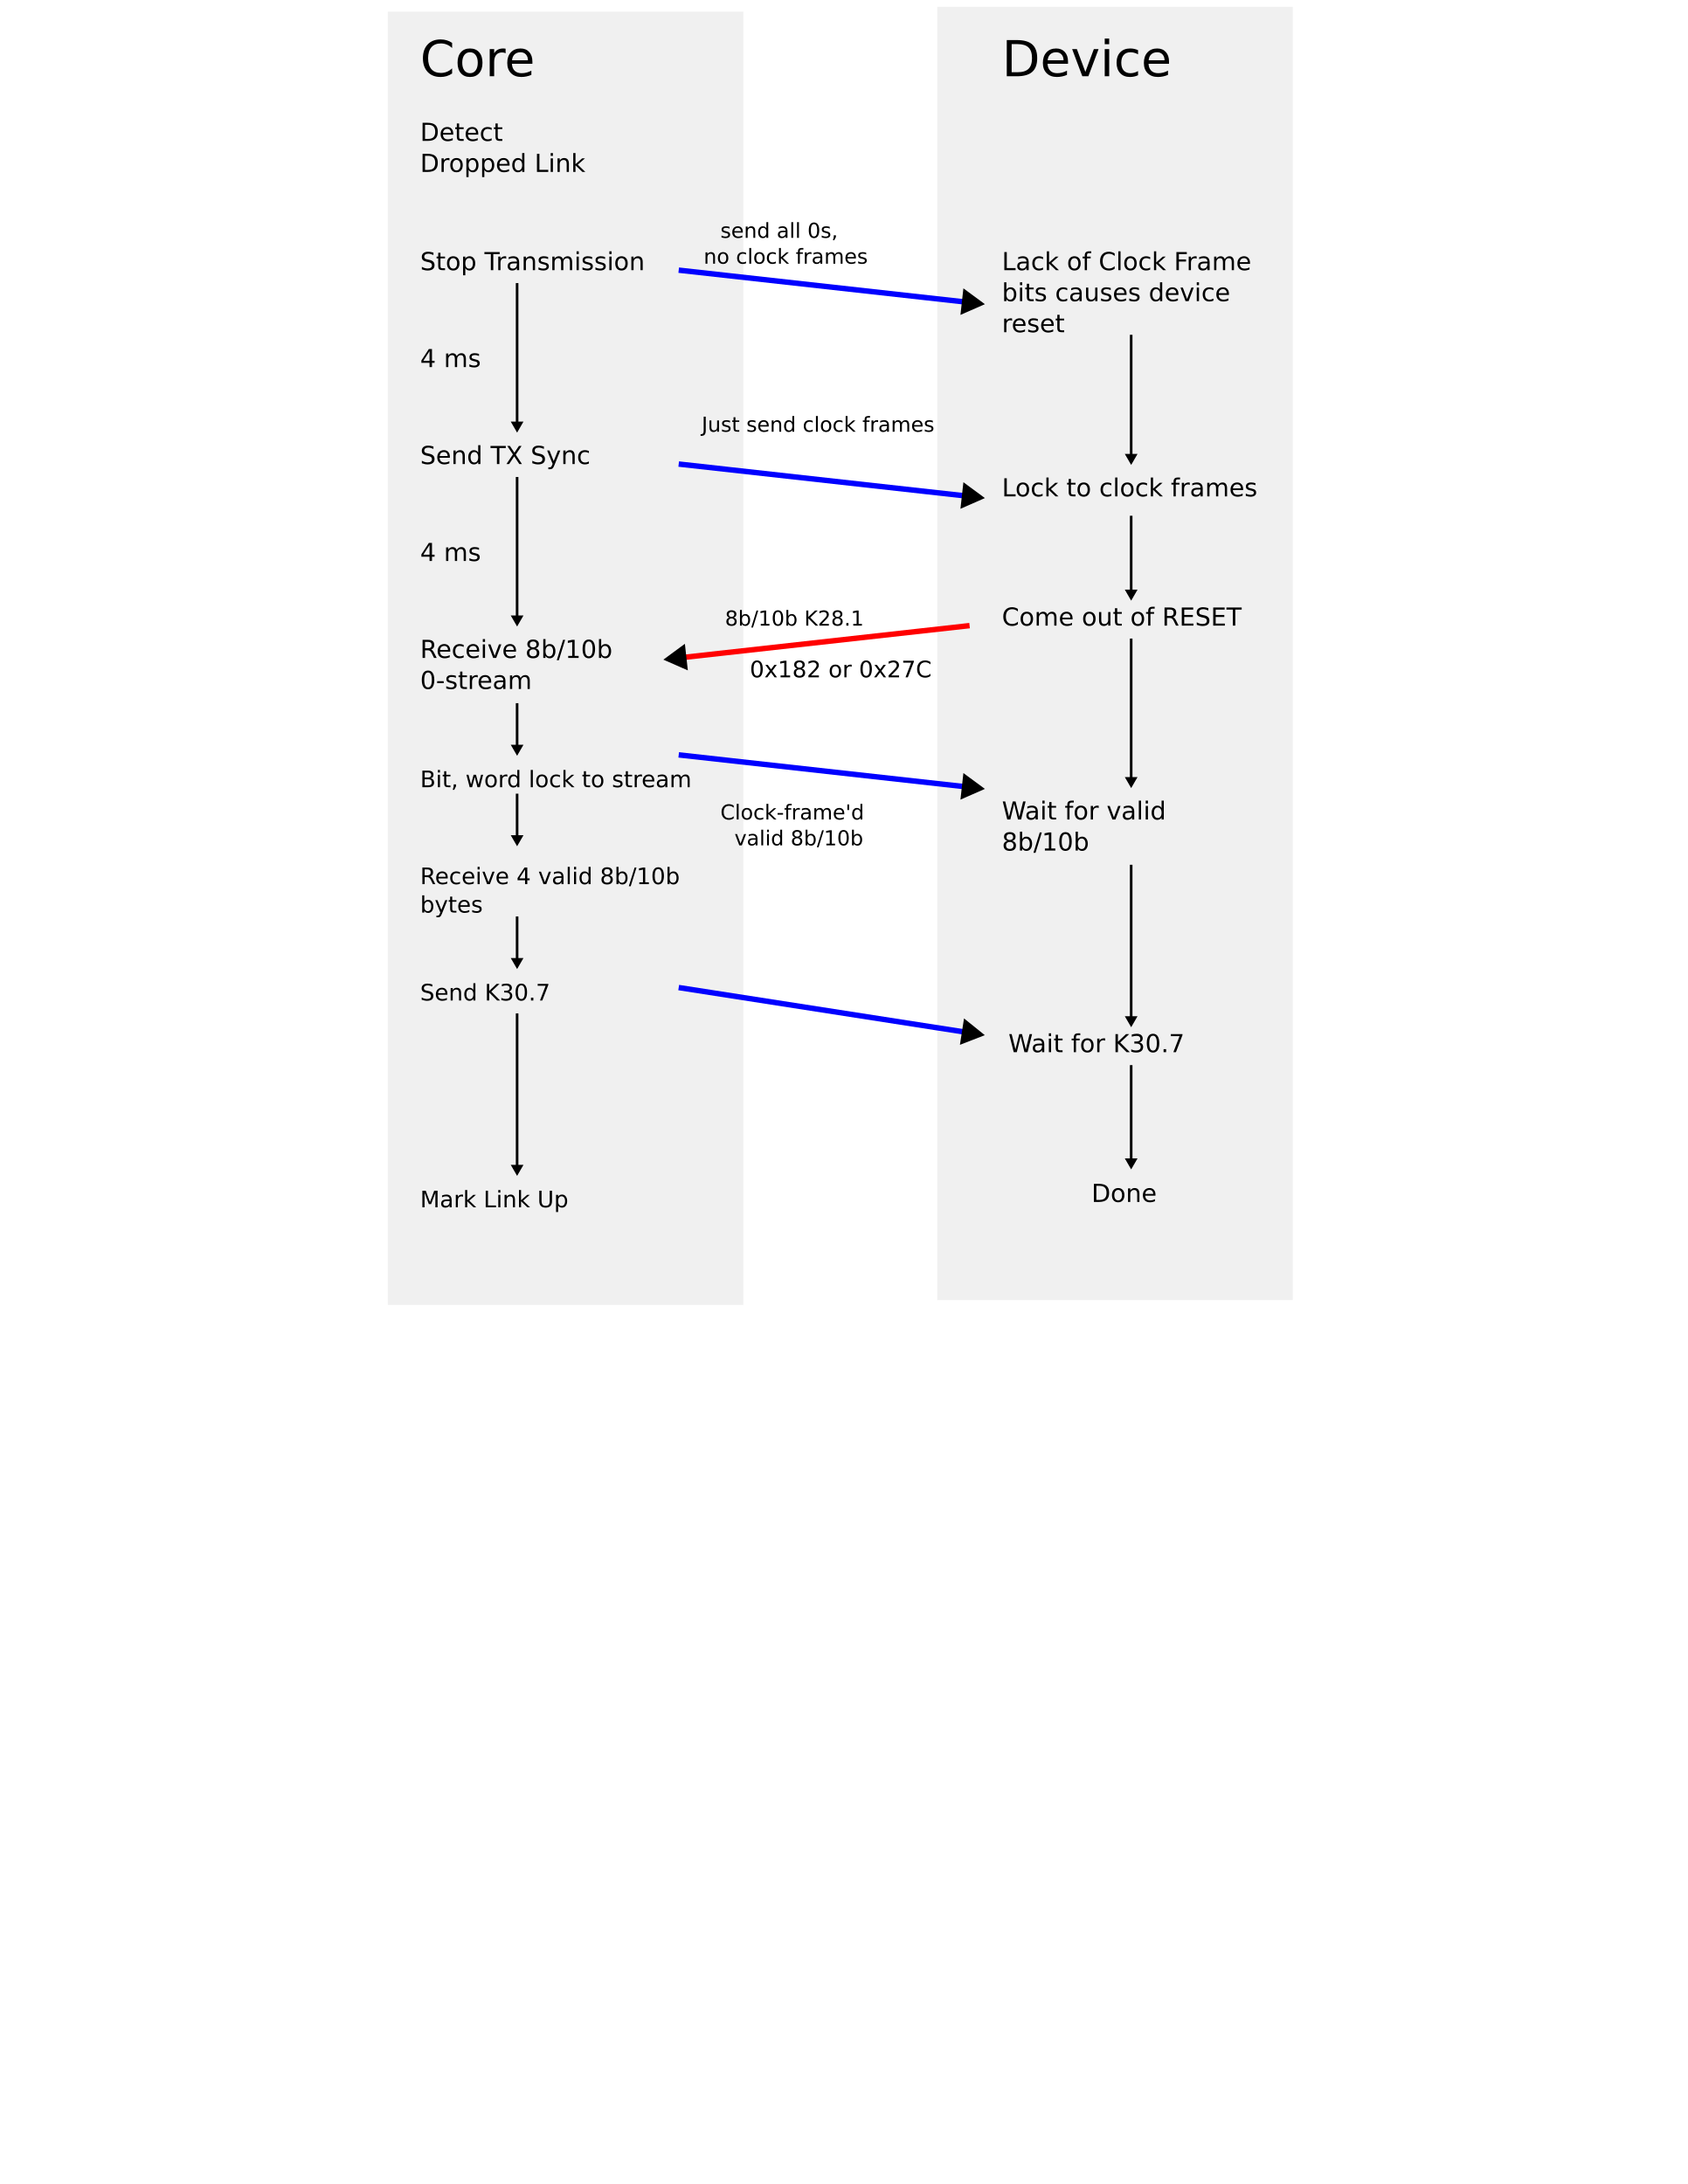
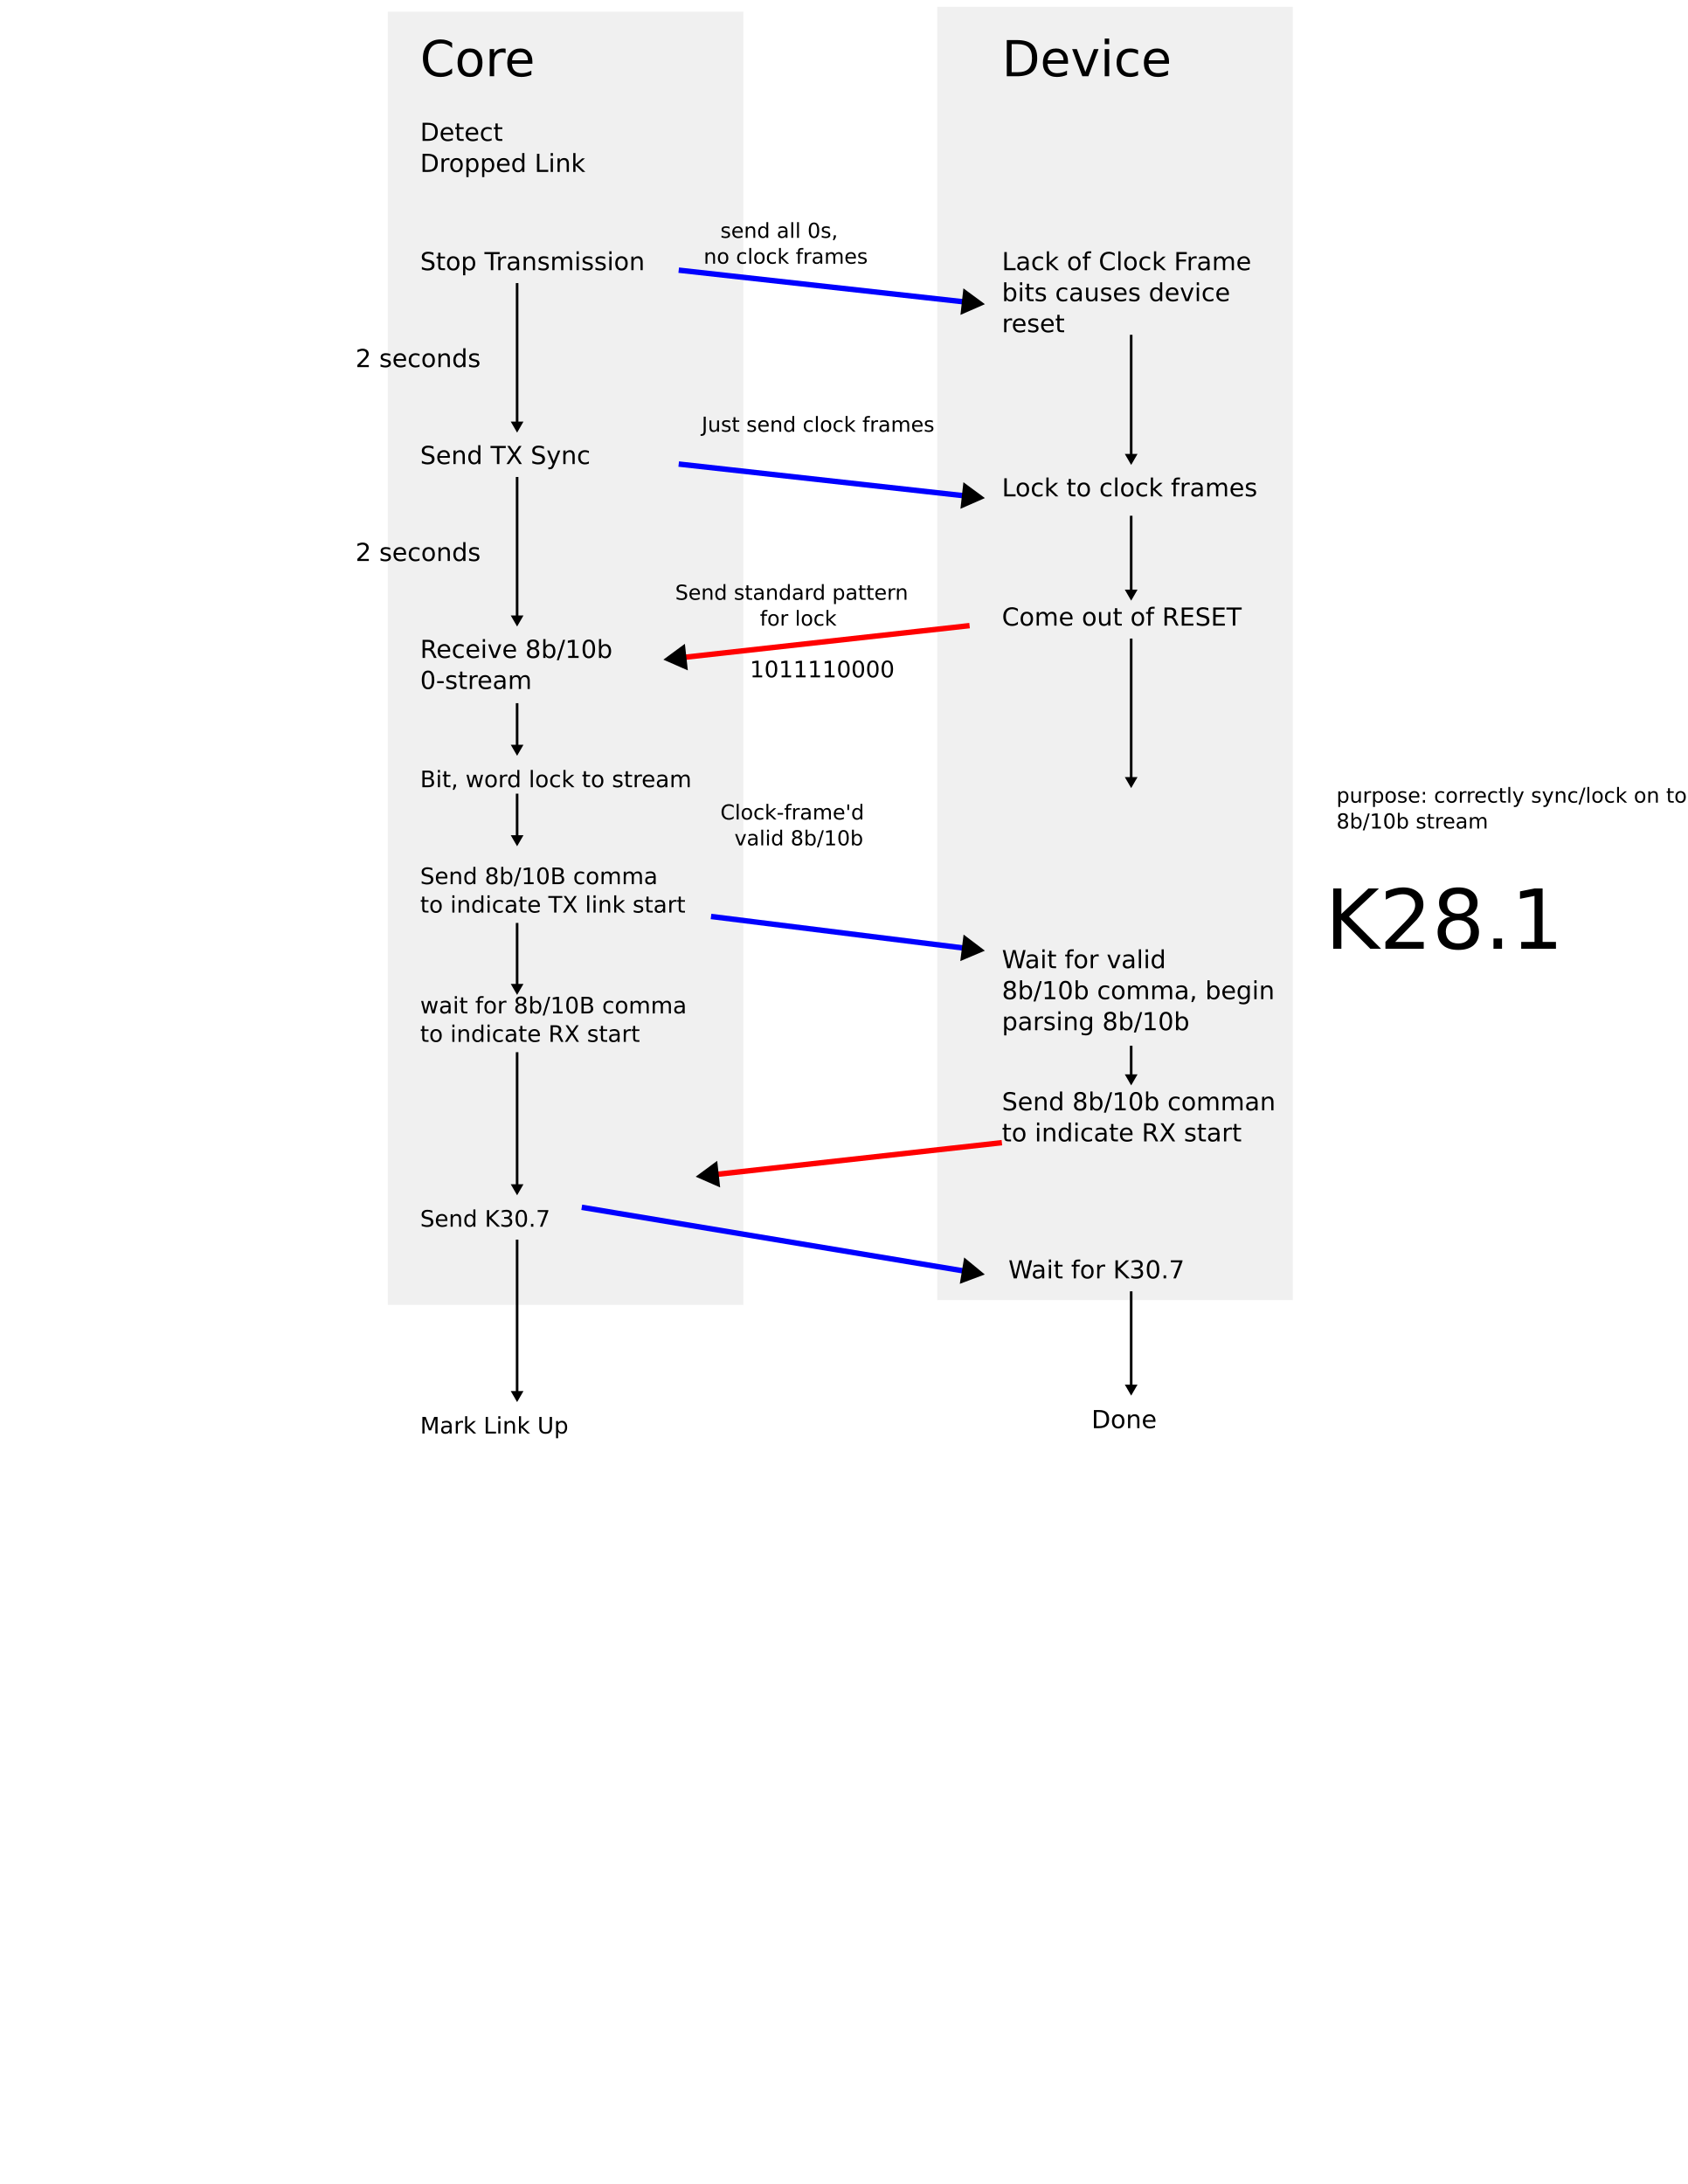
<svg xmlns="http://www.w3.org/2000/svg" id="svg1996" height="792pt" width="612pt" version="1.1">
  <defs id="defs3">
    <marker orient="auto" refY="0.0" refX="0.0" id="TriangleInM" style="overflow:visible;">
      <path id="path1545" d="M 5.77,0.0 L -2.88,5.0 L -2.88,-5.0 L 5.77,0.0 z " style="fill-rule:evenodd;stroke:#000000;stroke-width:1.0pt;marker-start:none;" transform="scale(-0.4)" />
    </marker>
    <marker orient="auto" refY="0.0" refX="0.0" id="TriangleOutM" style="overflow:visible;">
      <path id="path1698" d="M 5.77,0.0 L -2.88,5.0 L -2.88,-5.0 L 5.77,0.0 z " style="fill-rule:evenodd;stroke:#000000;stroke-width:1.0pt;marker-start:none;" transform="scale(0.4)" />
+     </marker>
+     <marker orient="auto" refY="0" refX="0" id="TriangleOutM-9" style="overflow:visible">
+       <path id="path1698-2" d="m 5.77,0 -8.65,5 0,-10 8.65,5 z" style="fill-rule:evenodd;stroke:#000000;stroke-width:1pt;marker-start:none" transform="scale(0.4,0.4)" />
+     </marker>
+     <marker orient="auto" refY="0" refX="0" id="TriangleOutM-6" style="overflow:visible">
+       <path id="path1698-8" d="m 5.77,0 -8.65,5 0,-10 8.65,5 z" style="fill-rule:evenodd;stroke:#000000;stroke-width:1pt;marker-start:none" transform="scale(0.4,0.4)" />
    </marker>
  </defs>
  <g id="layer2">
    <rect style="fill:#f0f0f0;fill-opacity:1;fill-rule:evenodd;stroke:none;stroke-width:1.25;stroke-miterlimit:4;stroke-dasharray:none;stroke-opacity:1" id="rect2610" width="171.875" height="625.336" x="187.5" y="-630.961" transform="scale(1,-1)" />
    <rect style="fill:#f0f0f0;fill-opacity:1;fill-rule:evenodd;stroke:none;stroke-width:1.25;stroke-miterlimit:4;stroke-dasharray:none;stroke-opacity:1" id="rect3485" width="171.875" height="625.336" x="453.125" y="3.289" />
  </g>
  <g id="layer1">
    <text xml:space="preserve" style="font-size:24px;font-style:normal;font-variant:normal;font-weight:normal;font-stretch:normal;text-align:start;line-height:125%;writing-mode:lr-tb;text-anchor:start;fill:black;fill-opacity:1;stroke:none;stroke-width:1px;stroke-linecap:butt;stroke-linejoin:miter;stroke-opacity:1;font-family:Bitstream Vera Sans" x="203.125" y="36.875" id="text2259">
      <tspan id="tspan2261" x="203.125" y="36.875">Core</tspan>
    </text>
    <text xml:space="preserve" style="font-size:24px;font-style:normal;font-variant:normal;font-weight:normal;font-stretch:normal;text-align:start;line-height:125%;writing-mode:lr-tb;text-anchor:start;fill:black;fill-opacity:1;stroke:none;stroke-width:1px;stroke-linecap:butt;stroke-linejoin:miter;stroke-opacity:1;font-family:Bitstream Vera Sans" x="484.375" y="36.875" id="text2263">
      <tspan id="tspan2265" x="484.375" y="36.875">Device</tspan>
    </text>
    <text xml:space="preserve" style="font-size:12px;font-style:normal;font-weight:normal;fill:black;fill-opacity:1;stroke:none;stroke-width:1px;stroke-linecap:butt;stroke-linejoin:miter;stroke-opacity:1;font-family:Bitstream Vera Sans" x="203.125" y="68.125" id="text1387">
      <tspan id="tspan1389" x="203.125" y="68.125">Detect </tspan>
      <tspan x="203.125" y="83.125" id="tspan1391">Dropped Link</tspan>
    </text>
    <text xml:space="preserve" style="font-size:12px;font-style:normal;font-weight:normal;fill:black;fill-opacity:1;stroke:none;stroke-width:1px;stroke-linecap:butt;stroke-linejoin:miter;stroke-opacity:1;font-family:Bitstream Vera Sans" x="203.125" y="130.625" id="text1393">
      <tspan x="203.125" y="130.625" id="tspan1405">Stop Transmission</tspan>
    </text>
    <text xml:space="preserve" style="font-size:12px;font-style:normal;font-weight:normal;fill:black;fill-opacity:1;stroke:none;stroke-width:1px;stroke-linecap:butt;stroke-linejoin:miter;stroke-opacity:1;font-family:Bitstream Vera Sans" x="484.375" y="130.625" id="text1407">
      <tspan x="484.375" y="130.625" id="tspan1411">Lack of Clock Frame</tspan>
      <tspan x="484.375" y="145.625" id="tspan1415">bits causes device</tspan>
      <tspan x="484.375" y="160.625" id="tspan1417">reset</tspan>
    </text>
    <text xml:space="preserve" style="font-size:12px;font-style:normal;font-weight:normal;fill:black;fill-opacity:1;stroke:none;stroke-width:1px;stroke-linecap:butt;stroke-linejoin:miter;stroke-opacity:1;font-family:Bitstream Vera Sans" x="203.125" y="224.375" id="text1419">
      <tspan x="203.125" y="224.375" id="tspan1423">Send TX Sync</tspan>
    </text>
    <text xml:space="preserve" style="font-size:12px;font-style:normal;font-weight:normal;fill:black;fill-opacity:1;stroke:none;stroke-width:1px;stroke-linecap:butt;stroke-linejoin:miter;stroke-opacity:1;font-family:Bitstream Vera Sans" x="484.375" y="240" id="text1427">
      <tspan x="484.375" y="240" id="tspan1439">Lock to clock frames</tspan>
    </text>
    <text xml:space="preserve" style="font-size:10px;font-style:normal;font-variant:normal;font-weight:normal;font-stretch:normal;text-align:center;line-height:125%;writing-mode:lr-tb;text-anchor:middle;fill:black;fill-opacity:1;stroke:none;stroke-width:1px;stroke-linecap:butt;stroke-linejoin:miter;stroke-opacity:1;font-family:Bitstream Vera Sans" x="387.812" y="115" id="text1443">
      <tspan id="tspan1445" x="389.404" y="115">send all 0s, </tspan>
      <tspan x="387.812" y="127.5" id="tspan1447">no clock frames</tspan>
    </text>
    <text xml:space="preserve" style="font-size:11px;font-style:normal;font-variant:normal;font-weight:normal;font-stretch:normal;text-align:start;line-height:125%;writing-mode:lr-tb;text-anchor:start;fill:#000000;fill-opacity:1;stroke:none;font-family:Bitstream Vera Sans" x="362.5" y="327.5" id="text5201">
-       <tspan id="tspan5203" x="362.5" y="327.5">0x182 or 0x27C </tspan>
+       <tspan id="tspan5203" x="362.5" y="327.5">1011110000</tspan>
    </text>
    <text xml:space="preserve" style="font-size:12px;font-style:normal;font-weight:normal;fill:black;fill-opacity:1;stroke:none;stroke-width:1px;stroke-linecap:butt;stroke-linejoin:miter;stroke-opacity:1;font-family:Bitstream Vera Sans" x="203.125" y="318.125" id="text5205">
      <tspan x="203.125" y="318.125" id="tspan5207">Receive 8b/10b</tspan>
      <tspan x="203.125" y="333.125" id="tspan3515">0-stream </tspan>
    </text>
    <text xml:space="preserve" style="font-size:11px;font-style:normal;font-variant:normal;font-weight:normal;font-stretch:normal;text-align:start;line-height:125%;writing-mode:lr-tb;text-anchor:start;fill:black;fill-opacity:1;stroke:none;stroke-width:1px;stroke-linecap:butt;stroke-linejoin:miter;stroke-opacity:1;font-family:Bitstream Vera Sans" x="203.125" y="380.625" id="text5209">
      <tspan id="tspan5211" x="203.125" y="380.625">Bit, word lock to stream</tspan>
    </text>
-     <text xml:space="preserve" style="font-size:11px;font-style:normal;font-variant:normal;font-weight:normal;font-stretch:normal;text-align:start;line-height:125%;writing-mode:lr-tb;text-anchor:start;fill:black;fill-opacity:1;stroke:none;stroke-width:1px;stroke-linecap:butt;stroke-linejoin:miter;stroke-opacity:1;font-family:Bitstream Vera Sans" x="203.125" y="427.5" id="text5213">
-       <tspan id="tspan5215" x="203.125" y="427.5">Receive 4 valid 8b/10b</tspan>
-       <tspan x="203.125" y="441.25" id="tspan5217">bytes</tspan>
+     <text xml:space="preserve" style="font-size:11px;font-style:normal;font-variant:normal;font-weight:normal;font-stretch:normal;text-align:start;line-height:125%;writing-mode:lr-tb;text-anchor:start;fill:#000000;fill-opacity:1;stroke:none;font-family:Bitstream Vera Sans" x="203.125" y="427.5" id="text5213">
+       <tspan x="203.125" y="427.5" id="tspan2902">Send 8b/10B comma</tspan>
+       <tspan x="203.125" y="441.25" id="tspan2906">to indicate TX link start</tspan>
    </text>
-     <text xml:space="preserve" style="font-size:11px;font-style:normal;font-variant:normal;font-weight:normal;font-stretch:normal;text-align:start;line-height:125%;writing-mode:lr-tb;text-anchor:start;fill:black;fill-opacity:1;stroke:none;stroke-width:1px;stroke-linecap:butt;stroke-linejoin:miter;stroke-opacity:1;font-family:Bitstream Vera Sans" x="203.125" y="483.75" id="text5219">
-       <tspan id="tspan5221" x="203.125" y="483.75">Send K30.7</tspan>
+     <text xml:space="preserve" style="font-size:11px;font-style:normal;font-variant:normal;font-weight:normal;font-stretch:normal;text-align:start;line-height:125%;writing-mode:lr-tb;text-anchor:start;fill:#000000;fill-opacity:1;stroke:none;font-family:Bitstream Vera Sans" x="203.125" y="593.125" id="text5219">
+       <tspan id="tspan5221" x="203.125" y="593.125">Send K30.7</tspan>
    </text>
    <path style="opacity:1;color:black;fill:none;fill-opacity:0.75;fill-rule:evenodd;stroke:black;stroke-width:1.25;stroke-linecap:butt;stroke-linejoin:miter;marker:none;marker-start:none;marker-mid:none;marker-end:url(#TriangleOutM);stroke-miterlimit:4;stroke-dasharray:none;stroke-dashoffset:0;stroke-opacity:1;visibility:visible;display:inline;overflow:visible" d="M 250,136.875 L 250,205.625" id="path3489" />
-     <text xml:space="preserve" style="font-size:12px;font-style:normal;font-weight:normal;fill:black;fill-opacity:1;stroke:none;stroke-width:1px;stroke-linecap:butt;stroke-linejoin:miter;stroke-opacity:1;font-family:Bitstream Vera Sans" x="203.125" y="177.5" id="text3491">
-       <tspan id="tspan3493" x="203.125" y="177.5">4 ms</tspan>
+     <text xml:space="preserve" style="font-size:12px;font-style:normal;font-weight:normal;fill:#000000;fill-opacity:1;stroke:none;font-family:Bitstream Vera Sans" x="171.875" y="177.5" id="text3491">
+       <tspan id="tspan3493" x="171.875" y="177.5">2 seconds</tspan>
    </text>
    <path style="opacity:1;color:black;fill:none;fill-opacity:0.75;fill-rule:evenodd;stroke:black;stroke-width:1.25;stroke-linecap:butt;stroke-linejoin:miter;marker:none;marker-start:none;marker-mid:none;marker-end:url(#TriangleOutM);stroke-miterlimit:4;stroke-dasharray:none;stroke-dashoffset:0;stroke-opacity:1;visibility:visible;display:inline;overflow:visible" d="M 250,230.625 L 250,299.375" id="path3495" />
-     <text xml:space="preserve" style="font-size:12px;font-style:normal;font-weight:normal;fill:black;fill-opacity:1;stroke:none;stroke-width:1px;stroke-linecap:butt;stroke-linejoin:miter;stroke-opacity:1;font-family:Bitstream Vera Sans" x="203.125" y="271.25" id="text3497">
-       <tspan id="tspan3499" x="203.125" y="271.25">4 ms</tspan>
+     <text xml:space="preserve" style="font-size:12px;font-style:normal;font-weight:normal;fill:#000000;fill-opacity:1;stroke:none;font-family:Bitstream Vera Sans" x="171.875" y="271.25" id="text3497">
+       <tspan id="tspan3499" x="171.875" y="271.25">2 seconds</tspan>
    </text>
    <text xml:space="preserve" style="font-size:10px;font-style:normal;font-variant:normal;font-weight:normal;font-stretch:normal;text-align:center;line-height:125%;writing-mode:lr-tb;text-anchor:middle;fill:black;fill-opacity:1;stroke:none;stroke-width:1px;stroke-linecap:butt;stroke-linejoin:miter;stroke-opacity:1;font-family:Bitstream Vera Sans" x="403.438" y="208.75" id="text3501">
      <tspan x="403.438" y="208.75" id="tspan3505">Just send clock frames</tspan>
    </text>
    <text xml:space="preserve" style="font-size:12px;font-style:normal;font-weight:normal;fill:black;fill-opacity:1;stroke:none;stroke-width:1px;stroke-linecap:butt;stroke-linejoin:miter;stroke-opacity:1;font-family:Bitstream Vera Sans" x="484.375" y="302.5" id="text3511">
      <tspan id="tspan3513" x="484.375" y="302.5">Come out of RESET</tspan>
    </text>
-     <text xml:space="preserve" style="font-size:10px;font-style:normal;font-variant:normal;font-weight:normal;font-stretch:normal;text-align:center;line-height:125%;writing-mode:lr-tb;text-anchor:middle;fill:#000000;fill-opacity:1;stroke:none;font-family:Bitstream Vera Sans" x="392.012" y="302.5" id="text3517">
-       <tspan x="392.012" y="302.5" id="tspan3519">8b/10b K28.1</tspan>
+     <text xml:space="preserve" style="font-size:10px;font-style:normal;font-variant:normal;font-weight:normal;font-stretch:normal;text-align:center;line-height:125%;writing-mode:lr-tb;text-anchor:middle;fill:#000000;fill-opacity:1;stroke:none;font-family:Bitstream Vera Sans" x="393.867" y="290" id="text3517">
+       <tspan x="393.867" y="290" id="tspan3519">Send standard pattern</tspan>
+       <tspan x="393.867" y="302.5" id="tspan2890">for lock</tspan>
    </text>
-     <text xml:space="preserve" style="font-size:12px;font-style:normal;font-weight:normal;fill:black;fill-opacity:1;stroke:none;stroke-width:1px;stroke-linecap:butt;stroke-linejoin:miter;stroke-opacity:1;font-family:Bitstream Vera Sans" x="484.375" y="396.25" id="text3523">
-       <tspan id="tspan3525" x="484.375" y="396.25">Wait for valid</tspan>
-       <tspan x="484.375" y="411.25" id="tspan3527">8b/10b</tspan>
+     <text xml:space="preserve" style="font-size:12px;font-style:normal;font-weight:normal;fill:#000000;fill-opacity:1;stroke:none;font-family:Bitstream Vera Sans" x="484.375" y="468.125" id="text3523">
+       <tspan id="tspan3525" x="484.375" y="468.125">Wait for valid</tspan>
+       <tspan x="484.375" y="483.125" id="tspan3527">8b/10b comma, begin </tspan>
+       <tspan x="484.375" y="498.125" id="tspan2892">parsing 8b/10b</tspan>
    </text>
-     <text xml:space="preserve" style="font-size:12px;font-style:normal;font-weight:normal;fill:black;fill-opacity:1;stroke:none;stroke-width:1px;stroke-linecap:butt;stroke-linejoin:miter;stroke-opacity:1;font-family:Bitstream Vera Sans" x="487.5" y="508.75" id="text3529">
-       <tspan x="487.5" y="508.75" id="tspan3533">Wait for K30.7</tspan>
+     <text xml:space="preserve" style="font-size:12px;font-style:normal;font-weight:normal;fill:#000000;fill-opacity:1;stroke:none;font-family:Bitstream Vera Sans" x="487.5" y="618.125" id="text3529">
+       <tspan x="487.5" y="618.125" id="tspan3533">Wait for K30.7</tspan>
    </text>
-     <text xml:space="preserve" style="font-size:12px;font-style:normal;font-weight:normal;fill:black;fill-opacity:1;stroke:none;stroke-width:1px;stroke-linecap:butt;stroke-linejoin:miter;stroke-opacity:1;font-family:Bitstream Vera Sans" x="527.685" y="581.156" id="text3537">
-       <tspan x="527.685" y="581.156" id="tspan3539">Done</tspan>
+     <text xml:space="preserve" style="font-size:12px;font-style:normal;font-weight:normal;fill:#000000;fill-opacity:1;stroke:none;font-family:Bitstream Vera Sans" x="527.685" y="690.531" id="text3537">
+       <tspan x="527.685" y="690.531" id="tspan3539">Done</tspan>
    </text>
    <path style="opacity:1;color:black;fill:none;fill-opacity:0.75;fill-rule:evenodd;stroke:blue;stroke-width:2.625;stroke-linecap:butt;stroke-linejoin:miter;marker:none;marker-start:none;marker-mid:none;marker-end:url(#TriangleOutM);stroke-miterlimit:4;stroke-dasharray:none;stroke-dashoffset:0;stroke-opacity:1;visibility:visible;display:inline;overflow:visible" d="M 328.125,130.625 L 468.75,146.25" id="path3541" />
    <path style="opacity:1;color:black;fill:none;fill-opacity:0.75;fill-rule:evenodd;stroke:blue;stroke-width:2.625;stroke-linecap:butt;stroke-linejoin:miter;marker:none;marker-start:none;marker-mid:none;marker-end:url(#TriangleOutM);stroke-miterlimit:4;stroke-dasharray:none;stroke-dashoffset:0;stroke-opacity:1;visibility:visible;display:inline;overflow:visible" d="M 328.125,224.375 L 468.75,240" id="path3543" />
    <path style="opacity:1;color:black;fill:none;fill-opacity:0.75;fill-rule:evenodd;stroke:red;stroke-width:2.625;stroke-linecap:butt;stroke-linejoin:miter;marker:none;marker-start:none;marker-mid:none;marker-end:url(#TriangleOutM);stroke-miterlimit:4;stroke-dasharray:none;stroke-dashoffset:0;stroke-opacity:1;visibility:visible;display:inline;overflow:visible" d="M 468.75,302.5 L 328.125,318.125" id="path3545" />
-     <path style="opacity:1;color:black;fill:none;fill-opacity:0.75;fill-rule:evenodd;stroke:blue;stroke-width:2.625;stroke-linecap:butt;stroke-linejoin:miter;marker:none;marker-start:none;marker-mid:none;marker-end:url(#TriangleOutM);stroke-miterlimit:4;stroke-dasharray:none;stroke-dashoffset:0;stroke-opacity:1;visibility:visible;display:inline;overflow:visible" d="M 328.125,365 L 468.75,380.625" id="path3547" />
+     <path style="color:#000000;fill:none;stroke:#0000ff;stroke-width:2.625;stroke-linecap:butt;stroke-linejoin:miter;stroke-miterlimit:4;stroke-opacity:1;stroke-dasharray:none;stroke-dashoffset:0;marker:none;marker-end:url(#TriangleOutM);visibility:visible;display:inline;overflow:visible" d="m 343.75,443.125 125,15.625" id="path3547" />
    <text xml:space="preserve" style="font-size:10px;font-style:normal;font-variant:normal;font-weight:normal;font-stretch:normal;text-align:center;line-height:125%;writing-mode:lr-tb;text-anchor:middle;fill:black;fill-opacity:1;stroke:none;stroke-width:1px;stroke-linecap:butt;stroke-linejoin:miter;stroke-opacity:1;font-family:Bitstream Vera Sans" x="394.16" y="396.25" id="text3549">
      <tspan x="394.16" y="396.25" id="tspan3551">Clock-frame'd</tspan>
      <tspan x="394.16" y="408.75" id="tspan3553">valid 8b/10b</tspan>
    </text>
-     <path style="opacity:1;color:black;fill:none;fill-opacity:0.75;fill-rule:evenodd;stroke:blue;stroke-width:2.625;stroke-linecap:butt;stroke-linejoin:miter;marker:none;marker-start:none;marker-mid:none;marker-end:url(#TriangleOutM);stroke-miterlimit:4;stroke-dasharray:none;stroke-dashoffset:0;stroke-opacity:1;visibility:visible;display:inline;overflow:visible" d="M 328.125,477.5 L 468.75,499.375" id="path3555" />
-     <text xml:space="preserve" style="font-size:11px;font-style:normal;font-variant:normal;font-weight:normal;font-stretch:normal;text-align:start;line-height:125%;writing-mode:lr-tb;text-anchor:start;fill:black;fill-opacity:1;stroke:none;stroke-width:1px;stroke-linecap:butt;stroke-linejoin:miter;stroke-opacity:1;font-family:Bitstream Vera Sans" x="203.125" y="583.75" id="text3560">
-       <tspan id="tspan3562" x="203.125" y="583.75">Mark Link Up</tspan>
+     <path style="color:#000000;fill:none;stroke:#0000ff;stroke-width:2.625;stroke-linecap:butt;stroke-linejoin:miter;stroke-miterlimit:4;stroke-opacity:1;stroke-dasharray:none;stroke-dashoffset:0;marker:none;marker-end:url(#TriangleOutM);visibility:visible;display:inline;overflow:visible" d="M 281.25,583.75 468.75,615" id="path3555" />
+     <text xml:space="preserve" style="font-size:11px;font-style:normal;font-variant:normal;font-weight:normal;font-stretch:normal;text-align:start;line-height:125%;writing-mode:lr-tb;text-anchor:start;fill:#000000;fill-opacity:1;stroke:none;font-family:Bitstream Vera Sans" x="203.125" y="693.125" id="text3560">
+       <tspan id="tspan3562" x="203.125" y="693.125">Mark Link Up</tspan>
    </text>
    <path style="opacity:1;color:black;fill:none;fill-opacity:0.75;fill-rule:evenodd;stroke:black;stroke-width:1.25;stroke-linecap:butt;stroke-linejoin:miter;marker:none;marker-start:none;marker-mid:none;marker-end:url(#TriangleOutM);stroke-miterlimit:4;stroke-dasharray:none;stroke-dashoffset:0;stroke-opacity:1;visibility:visible;display:inline;overflow:visible" d="M 546.875,161.875 L 546.875,221.25" id="path5015" />
    <path style="opacity:1;color:black;fill:none;fill-opacity:0.75;fill-rule:evenodd;stroke:black;stroke-width:1.25;stroke-linecap:butt;stroke-linejoin:miter;marker:none;marker-start:none;marker-mid:none;marker-end:url(#TriangleOutM);stroke-miterlimit:4;stroke-dasharray:none;stroke-dashoffset:0;stroke-opacity:1;visibility:visible;display:inline;overflow:visible" d="M 546.875,249.375 L 546.875,286.875" id="path5017" />
    <path style="opacity:1;color:black;fill:none;fill-opacity:0.75;fill-rule:evenodd;stroke:black;stroke-width:1.25;stroke-linecap:butt;stroke-linejoin:miter;marker:none;marker-start:none;marker-mid:none;marker-end:url(#TriangleOutM);stroke-miterlimit:4;stroke-dasharray:none;stroke-dashoffset:0;stroke-opacity:1;visibility:visible;display:inline;overflow:visible" d="M 546.875,308.75 L 546.875,377.5" id="path5019" />
    <path style="opacity:1;color:black;fill:none;fill-opacity:0.75;fill-rule:evenodd;stroke:black;stroke-width:1.25;stroke-linecap:butt;stroke-linejoin:miter;marker:none;marker-start:none;marker-mid:none;marker-end:url(#TriangleOutM);stroke-miterlimit:4;stroke-dasharray:none;stroke-dashoffset:0;stroke-opacity:1;visibility:visible;display:inline;overflow:visible" d="M 250,340 L 250,361.875" id="path5021" />
-     <path style="opacity:1;color:black;fill:none;fill-opacity:0.75;fill-rule:evenodd;stroke:black;stroke-width:1.25;stroke-linecap:butt;stroke-linejoin:miter;marker:none;marker-start:none;marker-mid:none;marker-end:url(#TriangleOutM);stroke-miterlimit:4;stroke-dasharray:none;stroke-dashoffset:0;stroke-opacity:1;visibility:visible;display:inline;overflow:visible" d="M 546.875,418.125 L 546.875,493.125" id="path5023" />
-     <path style="opacity:1;color:black;fill:none;fill-opacity:0.75;fill-rule:evenodd;stroke:black;stroke-width:1.25;stroke-linecap:butt;stroke-linejoin:miter;marker:none;marker-start:none;marker-mid:none;marker-end:url(#TriangleOutM);stroke-miterlimit:4;stroke-dasharray:none;stroke-dashoffset:0;stroke-opacity:1;visibility:visible;display:inline;overflow:visible" d="M 546.875,515 L 546.875,561.875" id="path5025" />
+     <path style="color:#000000;fill:none;stroke:#000000;stroke-width:1.25;stroke-linecap:butt;stroke-linejoin:miter;stroke-miterlimit:4;stroke-opacity:1;stroke-dasharray:none;stroke-dashoffset:0;marker:none;marker-end:url(#TriangleOutM);visibility:visible;display:inline;overflow:visible" d="m 546.875,505.625 0,15.625" id="path5023" />
+     <path style="color:#000000;fill:none;stroke:#000000;stroke-width:1.25;stroke-linecap:butt;stroke-linejoin:miter;stroke-miterlimit:4;stroke-opacity:1;stroke-dasharray:none;stroke-dashoffset:0;marker:none;marker-end:url(#TriangleOutM);visibility:visible;display:inline;overflow:visible" d="m 546.875,624.375 0,46.875" id="path5025" />
    <path style="opacity:1;color:black;fill:none;fill-opacity:0.75;fill-rule:evenodd;stroke:black;stroke-width:1.25;stroke-linecap:butt;stroke-linejoin:miter;marker:none;marker-start:none;marker-mid:none;marker-end:url(#TriangleOutM);stroke-miterlimit:4;stroke-dasharray:none;stroke-dashoffset:0;stroke-opacity:1;visibility:visible;display:inline;overflow:visible" d="M 250,383.75 L 250,405.625" id="path5027" />
-     <path style="opacity:1;color:black;fill:none;fill-opacity:0.75;fill-rule:evenodd;stroke:black;stroke-width:1.25;stroke-linecap:butt;stroke-linejoin:miter;marker:none;marker-start:none;marker-mid:none;marker-end:url(#TriangleOutM);stroke-miterlimit:4;stroke-dasharray:none;stroke-dashoffset:0;stroke-opacity:1;visibility:visible;display:inline;overflow:visible" d="M 250,443.125 L 250,465" id="path5029" />
-     <path style="opacity:1;color:black;fill:none;fill-opacity:0.75;fill-rule:evenodd;stroke:black;stroke-width:1.25;stroke-linecap:butt;stroke-linejoin:miter;marker:none;marker-start:none;marker-mid:none;marker-end:url(#TriangleOutM);stroke-miterlimit:4;stroke-dasharray:none;stroke-dashoffset:0;stroke-opacity:1;visibility:visible;display:inline;overflow:visible" d="M 250,490 L 250,565" id="path5031" />
+     <path style="color:#000000;fill:none;stroke:#000000;stroke-width:1.25;stroke-linecap:butt;stroke-linejoin:miter;stroke-miterlimit:4;stroke-opacity:1;stroke-dasharray:none;stroke-dashoffset:0;marker:none;marker-end:url(#TriangleOutM);visibility:visible;display:inline;overflow:visible" d="m 250,508.75 0,65.625" id="path5029" />
+     <path style="color:#000000;fill:none;stroke:#000000;stroke-width:1.25;stroke-linecap:butt;stroke-linejoin:miter;stroke-miterlimit:4;stroke-opacity:1;stroke-dasharray:none;stroke-dashoffset:0;marker:none;marker-end:url(#TriangleOutM);visibility:visible;display:inline;overflow:visible" d="m 250,599.375 0,75" id="path5031" />
+     <text xml:space="preserve" style="font-size:10px;font-style:normal;font-variant:normal;font-weight:normal;font-stretch:normal;text-align:start;line-height:125%;writing-mode:lr-tb;text-anchor:start;fill:#000000;fill-opacity:1;stroke:none;font-family:Bitstream Vera Sans;-inkscape-font-specification:Bitstream Vera Sans" x="646.109" y="388.1" id="text2894">
+       <tspan id="tspan2896" x="646.109" y="388.1">purpose: correctly sync/lock on to</tspan>
+       <tspan x="646.109" y="400.6" id="tspan2898">8b/10b stream</tspan>
+     </text>
+     <text xml:space="preserve" style="font-size:12px;font-style:normal;font-weight:normal;fill:#000000;fill-opacity:1;stroke:none;font-family:Bitstream Vera Sans" x="484.375" y="536.875" id="text3523-6">
+       <tspan x="484.375" y="536.875" id="tspan2892-4">Send 8b/10b comman</tspan>
+       <tspan x="484.375" y="551.875" id="tspan2944">to indicate RX start</tspan>
+     </text>
+     <text xml:space="preserve" style="font-size:11px;font-style:normal;font-variant:normal;font-weight:normal;font-stretch:normal;text-align:start;line-height:125%;writing-mode:lr-tb;text-anchor:start;fill:#000000;fill-opacity:1;stroke:none;font-family:Bitstream Vera Sans" x="203.125" y="490" id="text5213-3">
+       <tspan x="203.125" y="490" id="tspan2902-1">wait for 8b/10B comma</tspan>
+       <tspan x="203.125" y="503.75" id="tspan2906-4">to indicate RX start</tspan>
+     </text>
+     <path style="color:#000000;fill:none;stroke:#ff0000;stroke-width:2.625;stroke-linecap:butt;stroke-linejoin:miter;stroke-miterlimit:4;stroke-opacity:1;stroke-dasharray:none;stroke-dashoffset:0;marker:none;marker-end:url(#TriangleOutM);visibility:visible;display:inline;overflow:visible" d="M 484.375,552.5 343.75,568.125" id="path3545-0" />
+     <path style="color:#000000;fill:none;stroke:#000000;stroke-width:1.25;stroke-linecap:butt;stroke-linejoin:miter;stroke-miterlimit:4;stroke-opacity:1;stroke-dasharray:none;stroke-dashoffset:0;marker:none;marker-end:url(#TriangleOutM);visibility:visible;display:inline;overflow:visible" d="m 250,446.25 0,31.25" id="path5027-9" />
+     <text xml:space="preserve" style="font-size:40px;font-style:normal;font-weight:normal;fill:#000000;fill-opacity:1;stroke:none;font-family:Bitstream Vera Sans" x="640.625" y="458.75" id="text3030">
+       <tspan id="tspan3032" x="640.625" y="458.75">K28.1</tspan>
+     </text>
  </g>
</svg>
